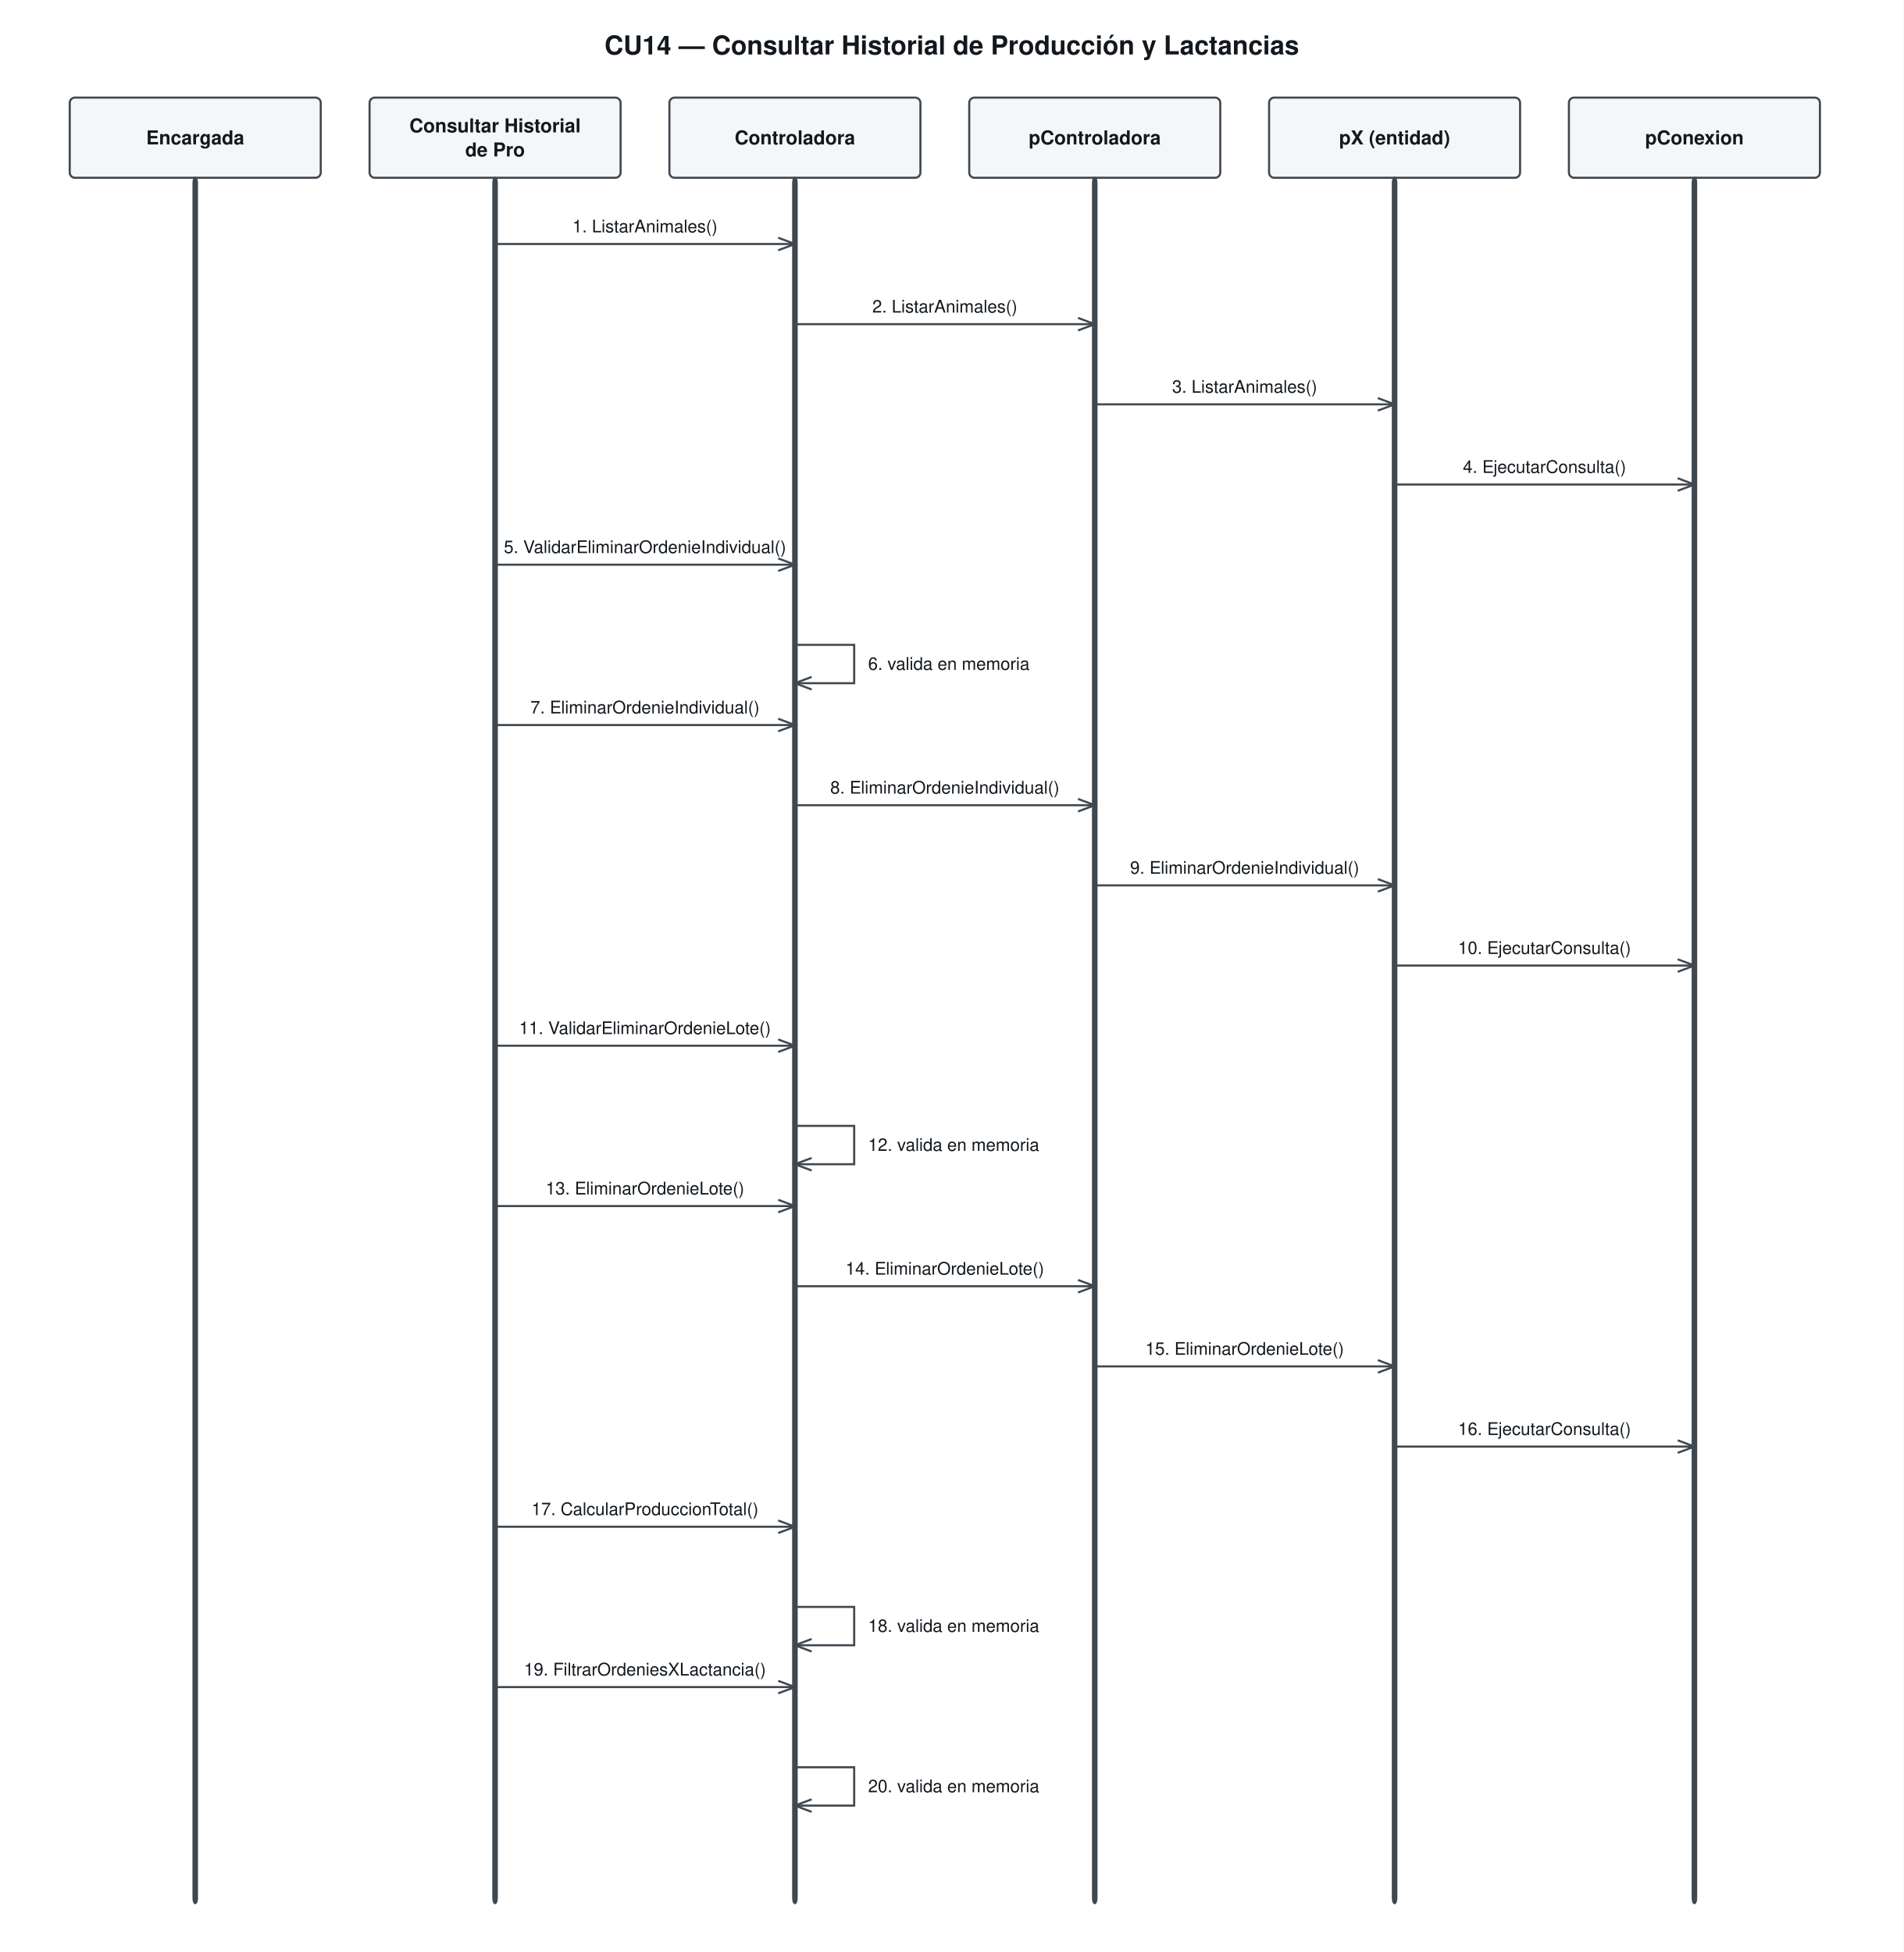
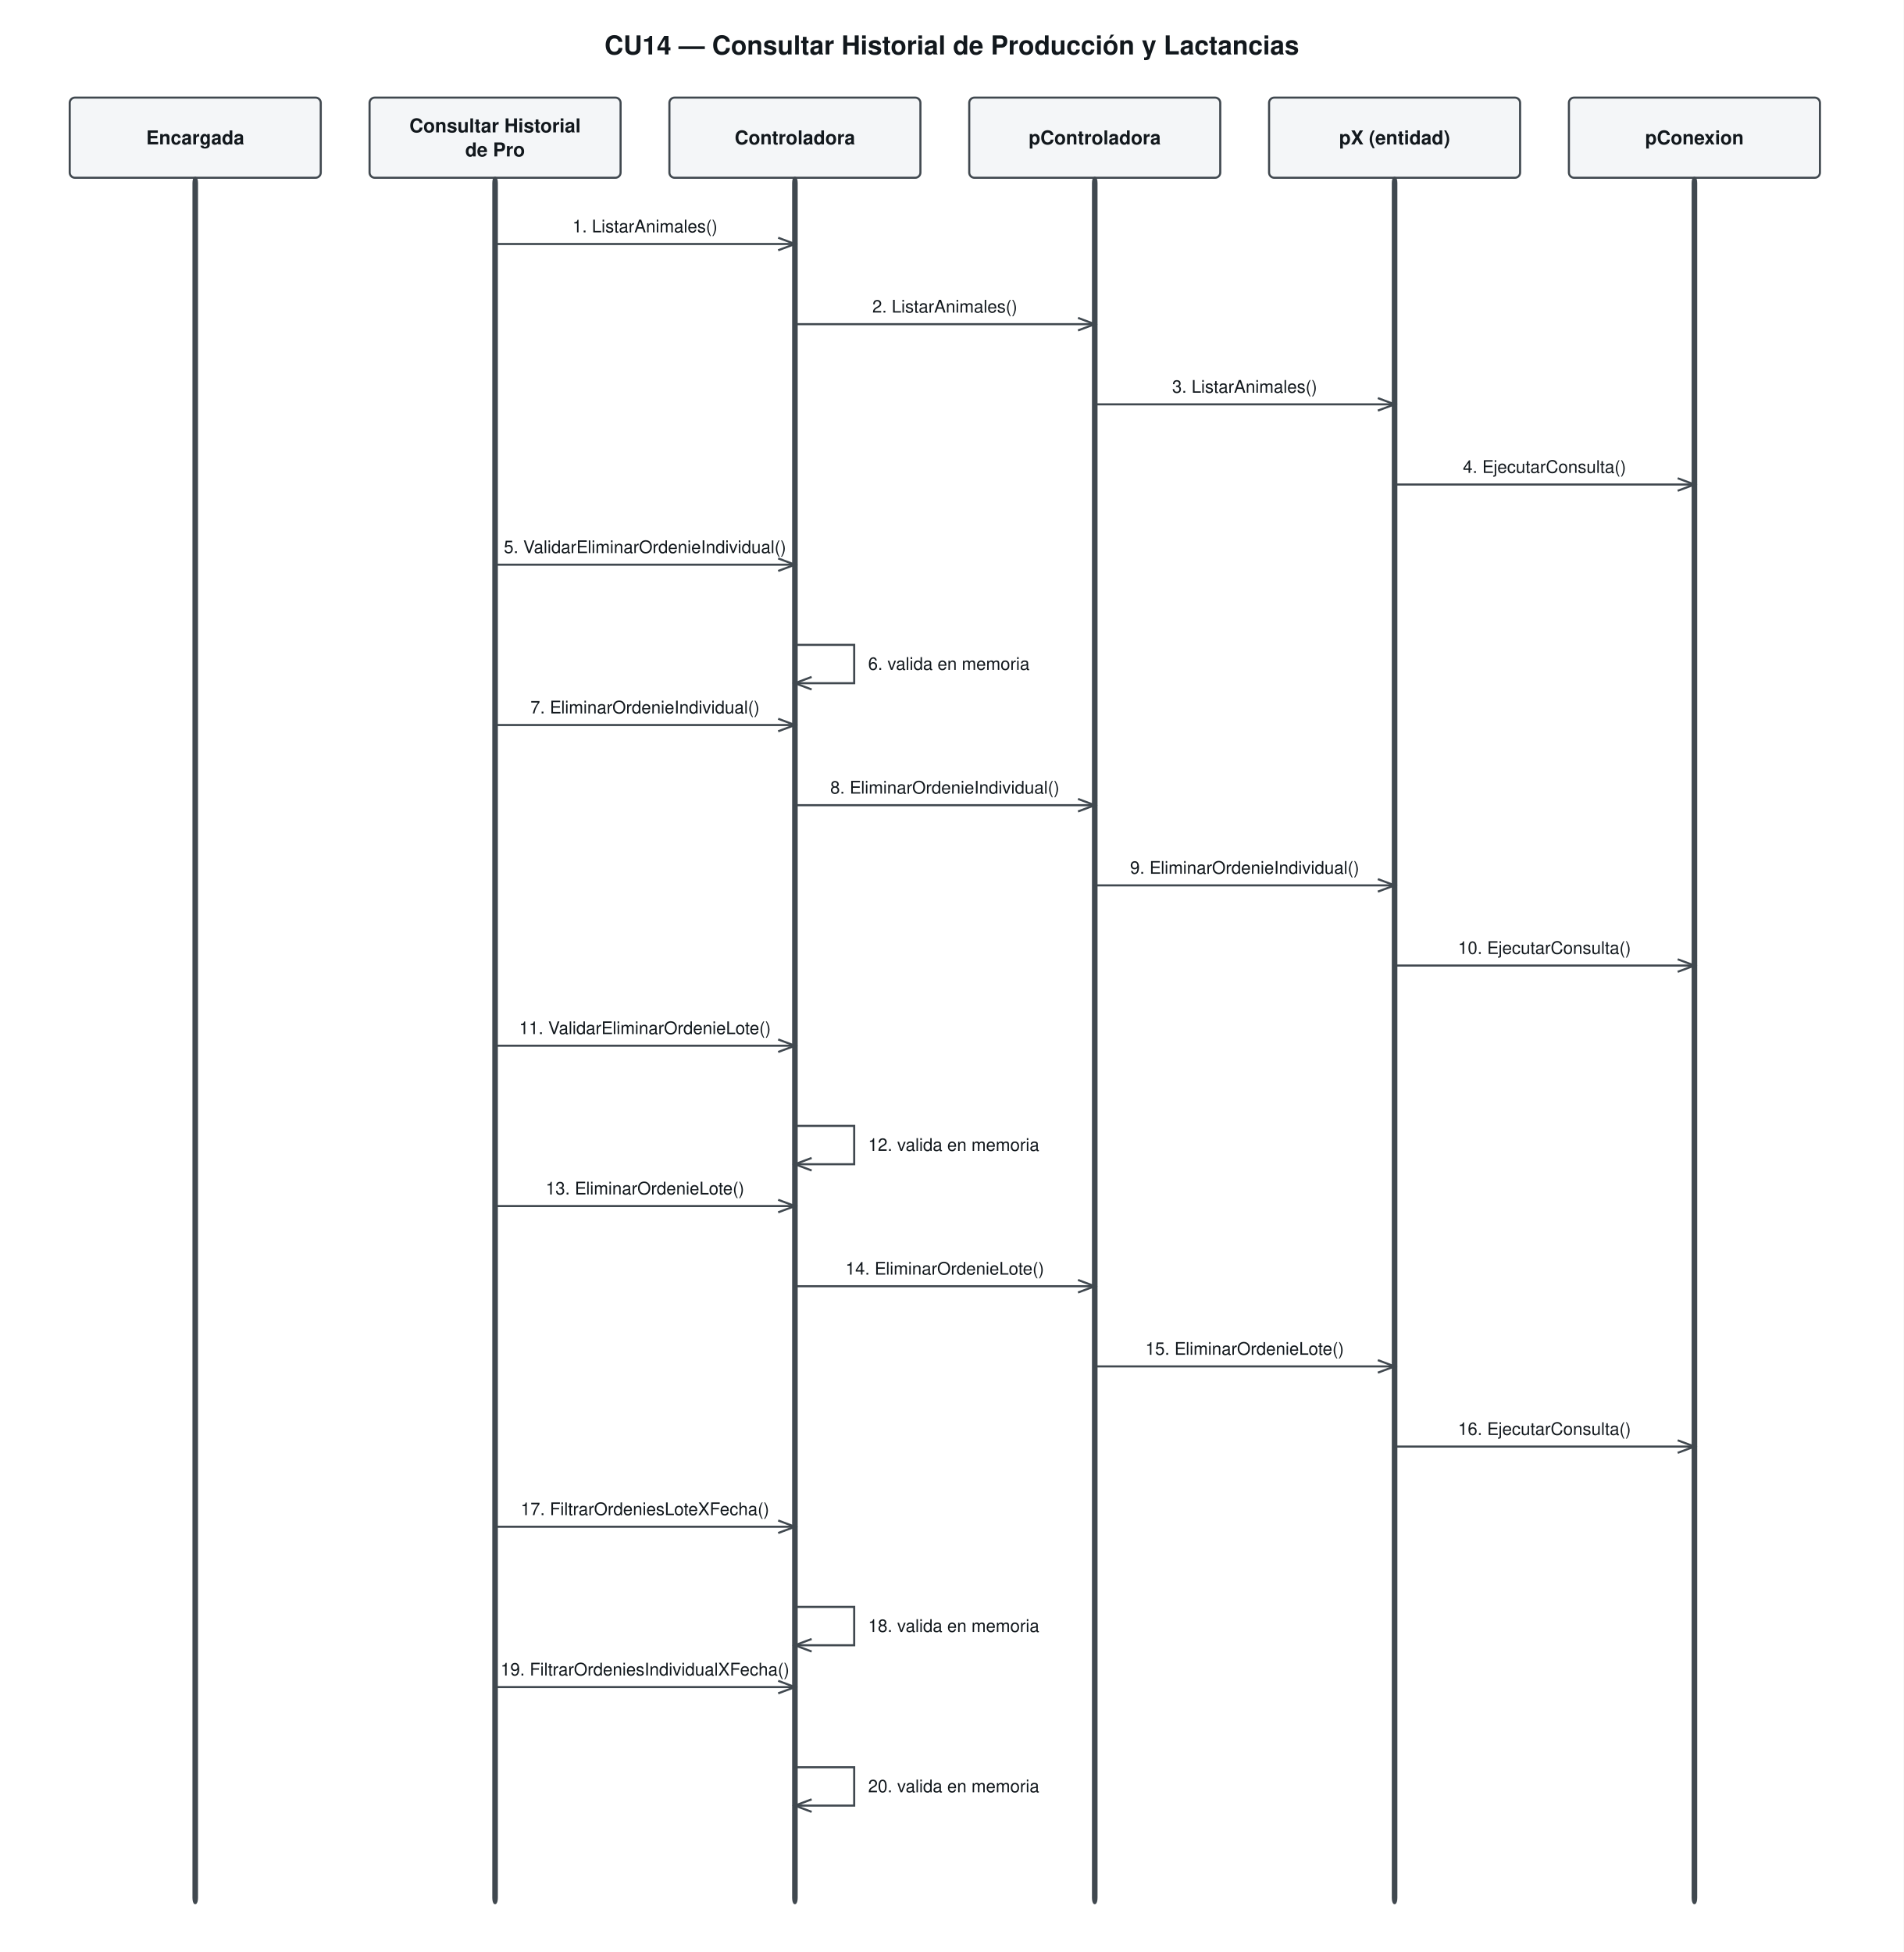
<svg xmlns="http://www.w3.org/2000/svg" width="1092" height="1120" viewBox="0 0 1092 1120">
  <rect width="100%" height="100%" fill="#ffffff" />
  <text x="546.0" y="26.0" font-family="Helvetica, Arial, sans-serif" font-size="15" font-weight="600" fill="#12181d" text-anchor="middle" dominant-baseline="middle">CU14 — Consultar Historial de Producción y Lactancias</text>
  <rect x="40.0" y="56.0" width="144.0" height="46.0" rx="3" fill="#f4f6f8" stroke="#40484f" stroke-width="1.2" />
  <text x="112.0" y="79.0" font-family="Helvetica, Arial, sans-serif" font-size="11" font-weight="600" fill="#12181d" text-anchor="middle" dominant-baseline="middle">Encargada</text>
  <rect x="111.0" y="102.0" width="2.0" height="990.0" rx="3" fill="#40484f" stroke="#40484f" stroke-width="1.2" />
  <rect x="212.0" y="56.0" width="144.0" height="46.0" rx="3" fill="#f4f6f8" stroke="#40484f" stroke-width="1.2" />
  <text x="284.0" y="72.1" font-family="Helvetica, Arial, sans-serif" font-size="11" font-weight="600" fill="#12181d" text-anchor="middle" dominant-baseline="middle">Consultar Historial</text>
  <text x="284.0" y="85.9" font-family="Helvetica, Arial, sans-serif" font-size="11" font-weight="600" fill="#12181d" text-anchor="middle" dominant-baseline="middle">de Pro</text>
  <rect x="283.0" y="102.0" width="2.0" height="990.0" rx="3" fill="#40484f" stroke="#40484f" stroke-width="1.2" />
  <rect x="384.0" y="56.0" width="144.0" height="46.0" rx="3" fill="#f4f6f8" stroke="#40484f" stroke-width="1.2" />
  <text x="456.0" y="79.0" font-family="Helvetica, Arial, sans-serif" font-size="11" font-weight="600" fill="#12181d" text-anchor="middle" dominant-baseline="middle">Controladora</text>
  <rect x="455.0" y="102.0" width="2.0" height="990.0" rx="3" fill="#40484f" stroke="#40484f" stroke-width="1.2" />
  <rect x="556.0" y="56.0" width="144.0" height="46.0" rx="3" fill="#f4f6f8" stroke="#40484f" stroke-width="1.2" />
  <text x="628.0" y="79.0" font-family="Helvetica, Arial, sans-serif" font-size="11" font-weight="600" fill="#12181d" text-anchor="middle" dominant-baseline="middle">pControladora</text>
  <rect x="627.0" y="102.0" width="2.0" height="990.0" rx="3" fill="#40484f" stroke="#40484f" stroke-width="1.2" />
  <rect x="728.0" y="56.0" width="144.0" height="46.0" rx="3" fill="#f4f6f8" stroke="#40484f" stroke-width="1.2" />
  <text x="800.0" y="79.0" font-family="Helvetica, Arial, sans-serif" font-size="11" font-weight="600" fill="#12181d" text-anchor="middle" dominant-baseline="middle">pX (entidad)</text>
  <rect x="799.0" y="102.0" width="2.0" height="990.0" rx="3" fill="#40484f" stroke="#40484f" stroke-width="1.2" />
  <rect x="900.0" y="56.0" width="144.0" height="46.0" rx="3" fill="#f4f6f8" stroke="#40484f" stroke-width="1.2" />
  <text x="972.0" y="79.0" font-family="Helvetica, Arial, sans-serif" font-size="11" font-weight="600" fill="#12181d" text-anchor="middle" dominant-baseline="middle">pConexion</text>
  <rect x="971.0" y="102.0" width="2.0" height="990.0" rx="3" fill="#40484f" stroke="#40484f" stroke-width="1.2" />
  <line x1="284.0" y1="140.0" x2="456.0" y2="140.0" stroke="#40484f" stroke-width="1.2" />
  <path d="M 446.4 143.6 L 456.0 140.0 L 446.4 136.4" fill="none" stroke="#40484f" stroke-width="1.2" />
  <text x="370.0" y="130.0" font-family="Helvetica, Arial, sans-serif" font-size="10" fill="#12181d" text-anchor="middle" dominant-baseline="middle">1. ListarAnimales()</text>
  <line x1="456.0" y1="186.0" x2="628.0" y2="186.0" stroke="#40484f" stroke-width="1.2" />
  <path d="M 618.4 189.6 L 628.0 186.0 L 618.4 182.4" fill="none" stroke="#40484f" stroke-width="1.2" />
  <text x="542.0" y="176.0" font-family="Helvetica, Arial, sans-serif" font-size="10" fill="#12181d" text-anchor="middle" dominant-baseline="middle">2. ListarAnimales()</text>
  <line x1="628.0" y1="232.0" x2="800.0" y2="232.0" stroke="#40484f" stroke-width="1.2" />
  <path d="M 790.4 235.6 L 800.0 232.0 L 790.4 228.4" fill="none" stroke="#40484f" stroke-width="1.2" />
  <text x="714.0" y="222.0" font-family="Helvetica, Arial, sans-serif" font-size="10" fill="#12181d" text-anchor="middle" dominant-baseline="middle">3. ListarAnimales()</text>
  <line x1="800.0" y1="278.0" x2="972.0" y2="278.0" stroke="#40484f" stroke-width="1.2" />
  <path d="M 962.4 281.6 L 972.0 278.0 L 962.4 274.4" fill="none" stroke="#40484f" stroke-width="1.2" />
  <text x="886.0" y="268.0" font-family="Helvetica, Arial, sans-serif" font-size="10" fill="#12181d" text-anchor="middle" dominant-baseline="middle">4. EjecutarConsulta()</text>
  <line x1="284.0" y1="324.0" x2="456.0" y2="324.0" stroke="#40484f" stroke-width="1.2" />
  <path d="M 446.4 327.6 L 456.0 324.0 L 446.4 320.4" fill="none" stroke="#40484f" stroke-width="1.2" />
  <text x="370.0" y="314.0" font-family="Helvetica, Arial, sans-serif" font-size="10" fill="#12181d" text-anchor="middle" dominant-baseline="middle">5. ValidarEliminarOrdenieIndividual()</text>
  <path d="M 456.0 370.0 h 34 v 22 h -34" fill="none" stroke="#40484f" stroke-width="1.2" />
  <path d="M 465.6 388.4 L 456.0 392.0 L 465.6 395.6" fill="none" stroke="#40484f" stroke-width="1.2" />
  <text x="498.0" y="381.0" font-family="Helvetica, Arial, sans-serif" font-size="10" fill="#12181d" text-anchor="start" dominant-baseline="middle">6. valida en memoria</text>
  <line x1="284.0" y1="416.0" x2="456.0" y2="416.0" stroke="#40484f" stroke-width="1.2" />
  <path d="M 446.4 419.6 L 456.0 416.0 L 446.4 412.4" fill="none" stroke="#40484f" stroke-width="1.2" />
  <text x="370.0" y="406.0" font-family="Helvetica, Arial, sans-serif" font-size="10" fill="#12181d" text-anchor="middle" dominant-baseline="middle">7. EliminarOrdenieIndividual()</text>
  <line x1="456.0" y1="462.0" x2="628.0" y2="462.0" stroke="#40484f" stroke-width="1.2" />
  <path d="M 618.4 465.6 L 628.0 462.0 L 618.4 458.4" fill="none" stroke="#40484f" stroke-width="1.2" />
  <text x="542.0" y="452.0" font-family="Helvetica, Arial, sans-serif" font-size="10" fill="#12181d" text-anchor="middle" dominant-baseline="middle">8. EliminarOrdenieIndividual()</text>
  <line x1="628.0" y1="508.0" x2="800.0" y2="508.0" stroke="#40484f" stroke-width="1.2" />
  <path d="M 790.4 511.6 L 800.0 508.0 L 790.4 504.4" fill="none" stroke="#40484f" stroke-width="1.2" />
  <text x="714.0" y="498.0" font-family="Helvetica, Arial, sans-serif" font-size="10" fill="#12181d" text-anchor="middle" dominant-baseline="middle">9. EliminarOrdenieIndividual()</text>
  <line x1="800.0" y1="554.0" x2="972.0" y2="554.0" stroke="#40484f" stroke-width="1.2" />
  <path d="M 962.4 557.6 L 972.0 554.0 L 962.4 550.4" fill="none" stroke="#40484f" stroke-width="1.2" />
  <text x="886.0" y="544.0" font-family="Helvetica, Arial, sans-serif" font-size="10" fill="#12181d" text-anchor="middle" dominant-baseline="middle">10. EjecutarConsulta()</text>
  <line x1="284.0" y1="600.0" x2="456.0" y2="600.0" stroke="#40484f" stroke-width="1.2" />
  <path d="M 446.4 603.6 L 456.0 600.0 L 446.4 596.4" fill="none" stroke="#40484f" stroke-width="1.2" />
  <text x="370.0" y="590.0" font-family="Helvetica, Arial, sans-serif" font-size="10" fill="#12181d" text-anchor="middle" dominant-baseline="middle">11. ValidarEliminarOrdenieLote()</text>
  <path d="M 456.0 646.0 h 34 v 22 h -34" fill="none" stroke="#40484f" stroke-width="1.2" />
  <path d="M 465.6 664.4 L 456.0 668.0 L 465.6 671.6" fill="none" stroke="#40484f" stroke-width="1.2" />
  <text x="498.0" y="657.0" font-family="Helvetica, Arial, sans-serif" font-size="10" fill="#12181d" text-anchor="start" dominant-baseline="middle">12. valida en memoria</text>
  <line x1="284.0" y1="692.0" x2="456.0" y2="692.0" stroke="#40484f" stroke-width="1.2" />
  <path d="M 446.4 695.6 L 456.0 692.0 L 446.4 688.4" fill="none" stroke="#40484f" stroke-width="1.2" />
  <text x="370.0" y="682.0" font-family="Helvetica, Arial, sans-serif" font-size="10" fill="#12181d" text-anchor="middle" dominant-baseline="middle">13. EliminarOrdenieLote()</text>
  <line x1="456.0" y1="738.0" x2="628.0" y2="738.0" stroke="#40484f" stroke-width="1.2" />
  <path d="M 618.4 741.6 L 628.0 738.0 L 618.4 734.4" fill="none" stroke="#40484f" stroke-width="1.2" />
  <text x="542.0" y="728.0" font-family="Helvetica, Arial, sans-serif" font-size="10" fill="#12181d" text-anchor="middle" dominant-baseline="middle">14. EliminarOrdenieLote()</text>
  <line x1="628.0" y1="784.0" x2="800.0" y2="784.0" stroke="#40484f" stroke-width="1.2" />
  <path d="M 790.4 787.6 L 800.0 784.0 L 790.4 780.4" fill="none" stroke="#40484f" stroke-width="1.2" />
  <text x="714.0" y="774.0" font-family="Helvetica, Arial, sans-serif" font-size="10" fill="#12181d" text-anchor="middle" dominant-baseline="middle">15. EliminarOrdenieLote()</text>
  <line x1="800.0" y1="830.0" x2="972.0" y2="830.0" stroke="#40484f" stroke-width="1.2" />
  <path d="M 962.4 833.6 L 972.0 830.0 L 962.4 826.4" fill="none" stroke="#40484f" stroke-width="1.2" />
  <text x="886.0" y="820.0" font-family="Helvetica, Arial, sans-serif" font-size="10" fill="#12181d" text-anchor="middle" dominant-baseline="middle">16. EjecutarConsulta()</text>
  <line x1="284.0" y1="876.0" x2="456.0" y2="876.0" stroke="#40484f" stroke-width="1.2" />
  <path d="M 446.4 879.6 L 456.0 876.0 L 446.4 872.4" fill="none" stroke="#40484f" stroke-width="1.2" />
-   <text x="370.0" y="866.0" font-family="Helvetica, Arial, sans-serif" font-size="10" fill="#12181d" text-anchor="middle" dominant-baseline="middle">17. CalcularProduccionTotal()</text>
+   <text x="370.0" y="866.0" font-family="Helvetica, Arial, sans-serif" font-size="10" fill="#12181d" text-anchor="middle" dominant-baseline="middle">17. FiltrarOrdeniesLoteXFecha()</text>
  <path d="M 456.0 922.0 h 34 v 22 h -34" fill="none" stroke="#40484f" stroke-width="1.2" />
  <path d="M 465.6 940.4 L 456.0 944.0 L 465.6 947.6" fill="none" stroke="#40484f" stroke-width="1.2" />
  <text x="498.0" y="933.0" font-family="Helvetica, Arial, sans-serif" font-size="10" fill="#12181d" text-anchor="start" dominant-baseline="middle">18. valida en memoria</text>
  <line x1="284.0" y1="968.0" x2="456.0" y2="968.0" stroke="#40484f" stroke-width="1.2" />
  <path d="M 446.4 971.6 L 456.0 968.0 L 446.4 964.4" fill="none" stroke="#40484f" stroke-width="1.2" />
-   <text x="370.0" y="958.0" font-family="Helvetica, Arial, sans-serif" font-size="10" fill="#12181d" text-anchor="middle" dominant-baseline="middle">19. FiltrarOrdeniesXLactancia()</text>
+   <text x="370.0" y="958.0" font-family="Helvetica, Arial, sans-serif" font-size="10" fill="#12181d" text-anchor="middle" dominant-baseline="middle">19. FiltrarOrdeniesIndividualXFecha()</text>
  <path d="M 456.0 1014.0 h 34 v 22 h -34" fill="none" stroke="#40484f" stroke-width="1.2" />
  <path d="M 465.6 1032.4 L 456.0 1036.0 L 465.6 1039.6" fill="none" stroke="#40484f" stroke-width="1.2" />
  <text x="498.0" y="1025.0" font-family="Helvetica, Arial, sans-serif" font-size="10" fill="#12181d" text-anchor="start" dominant-baseline="middle">20. valida en memoria</text>
</svg>
